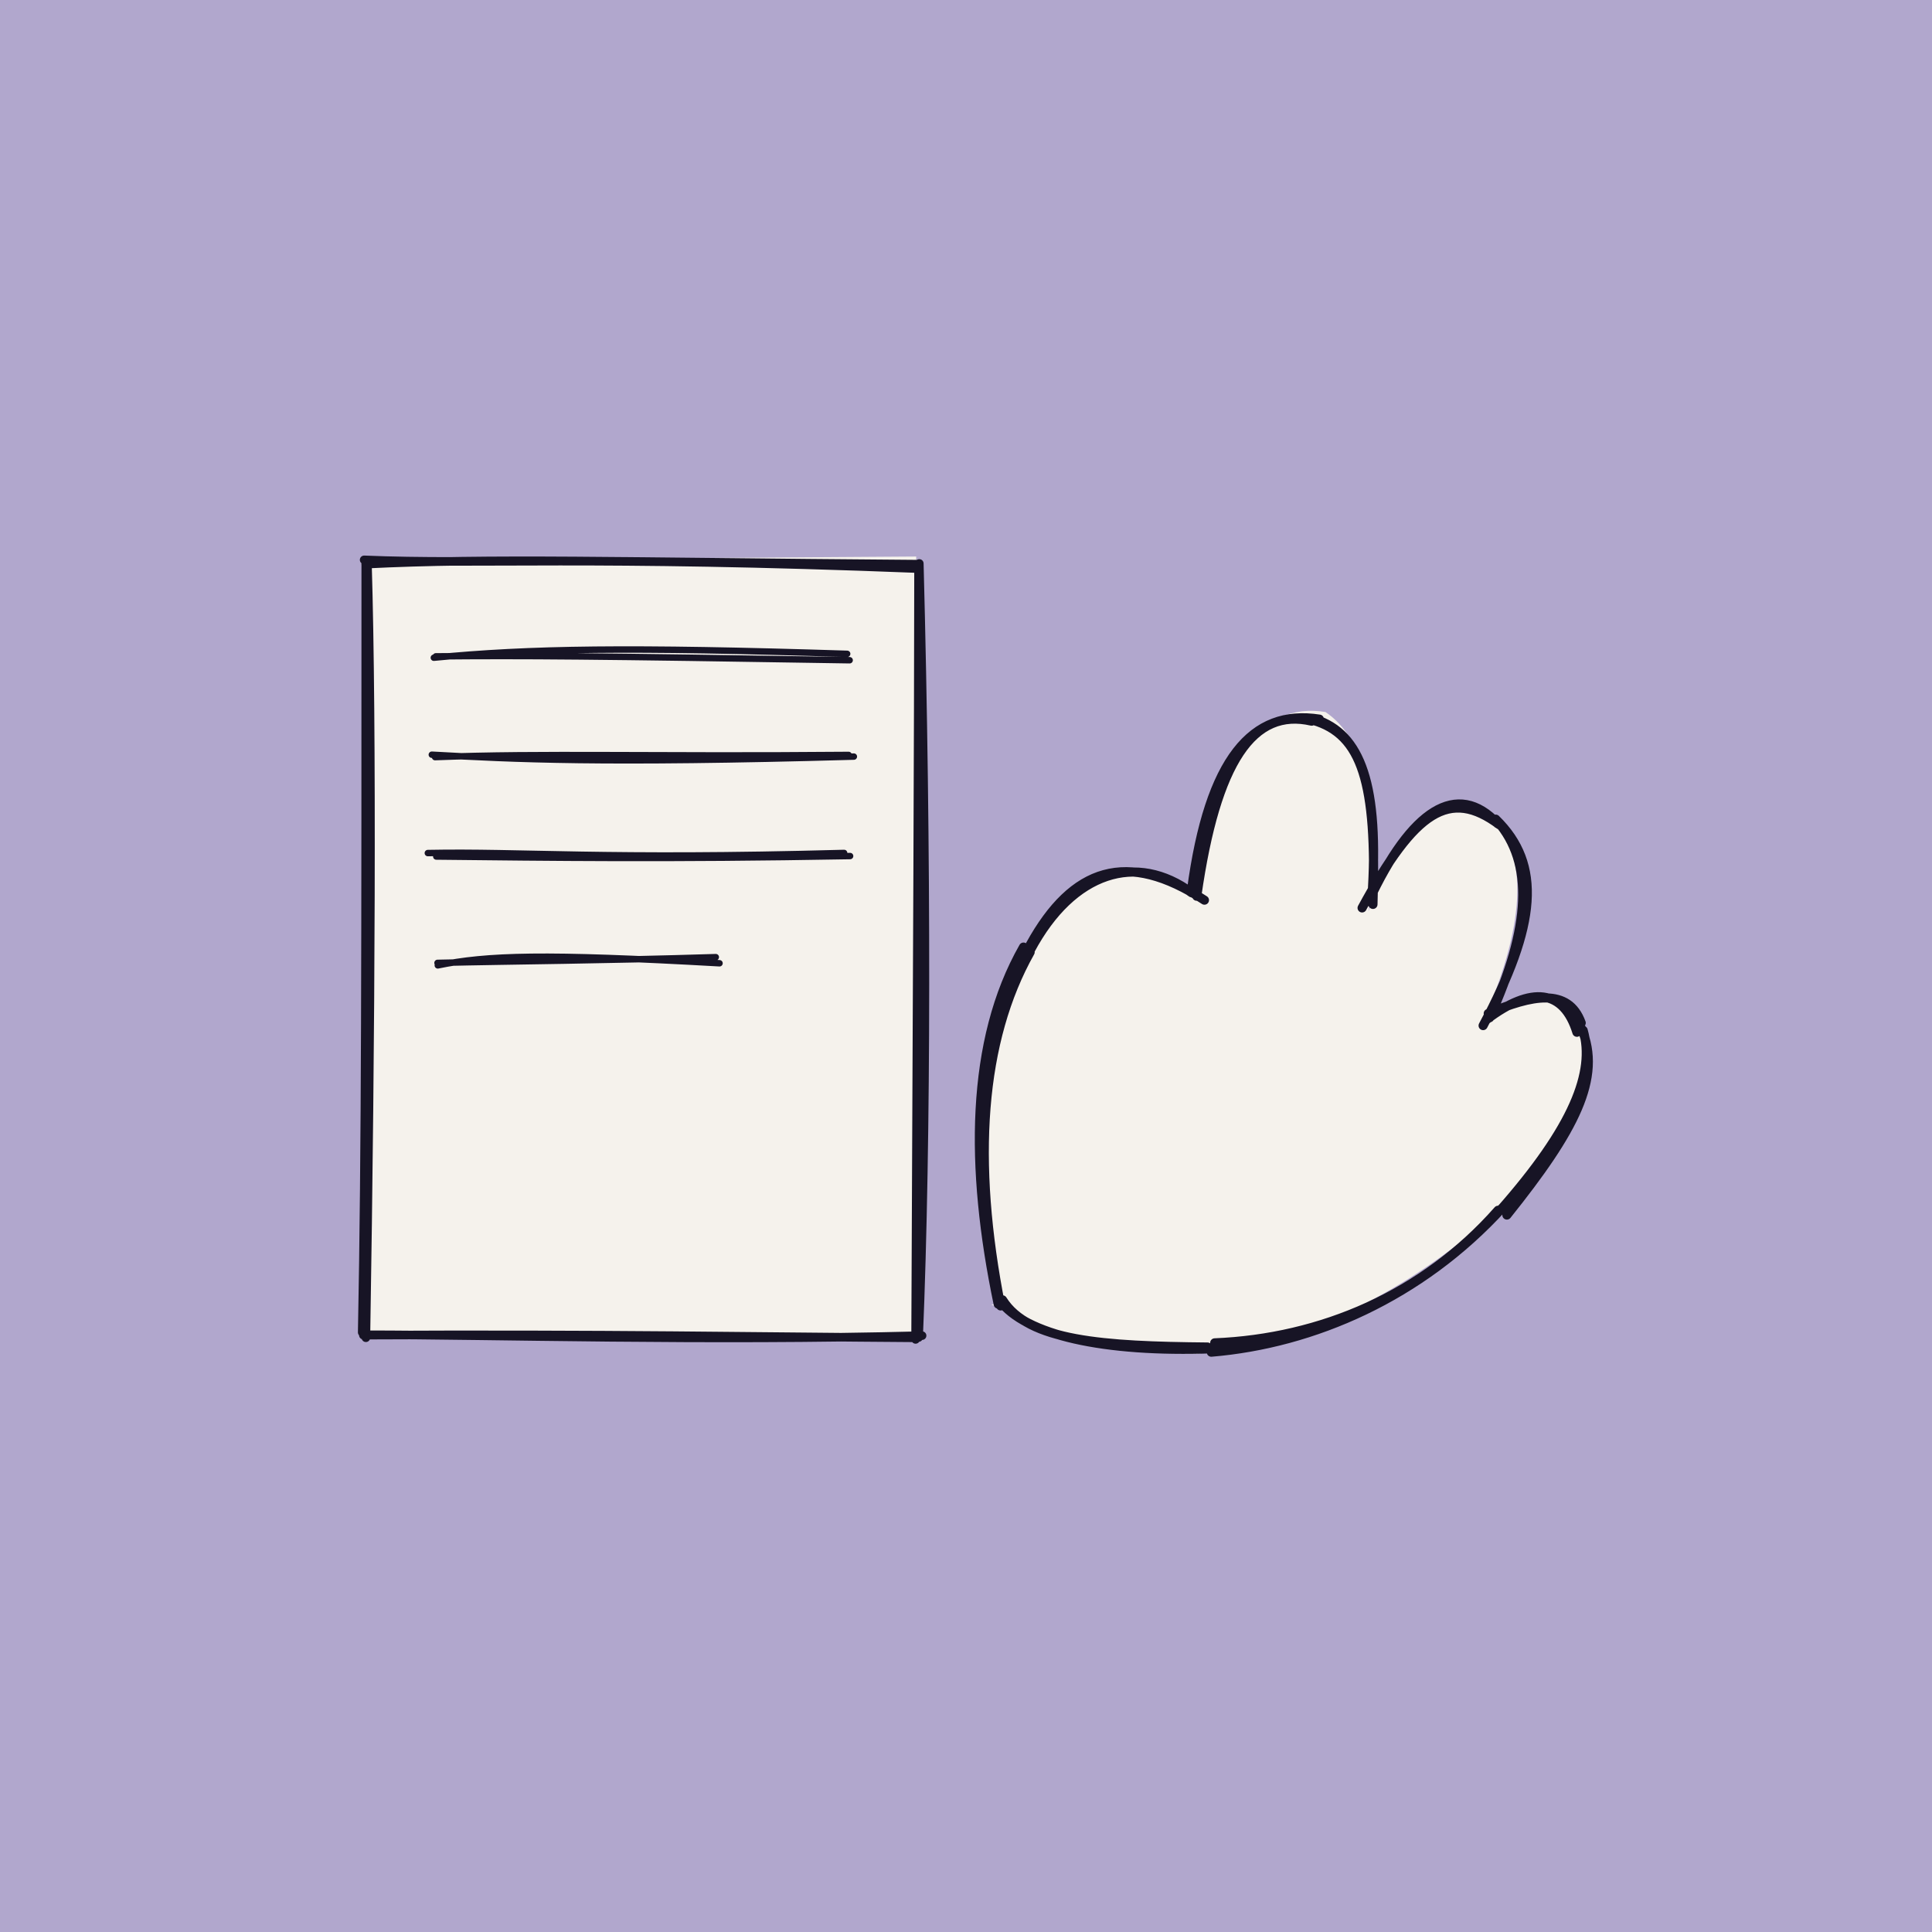
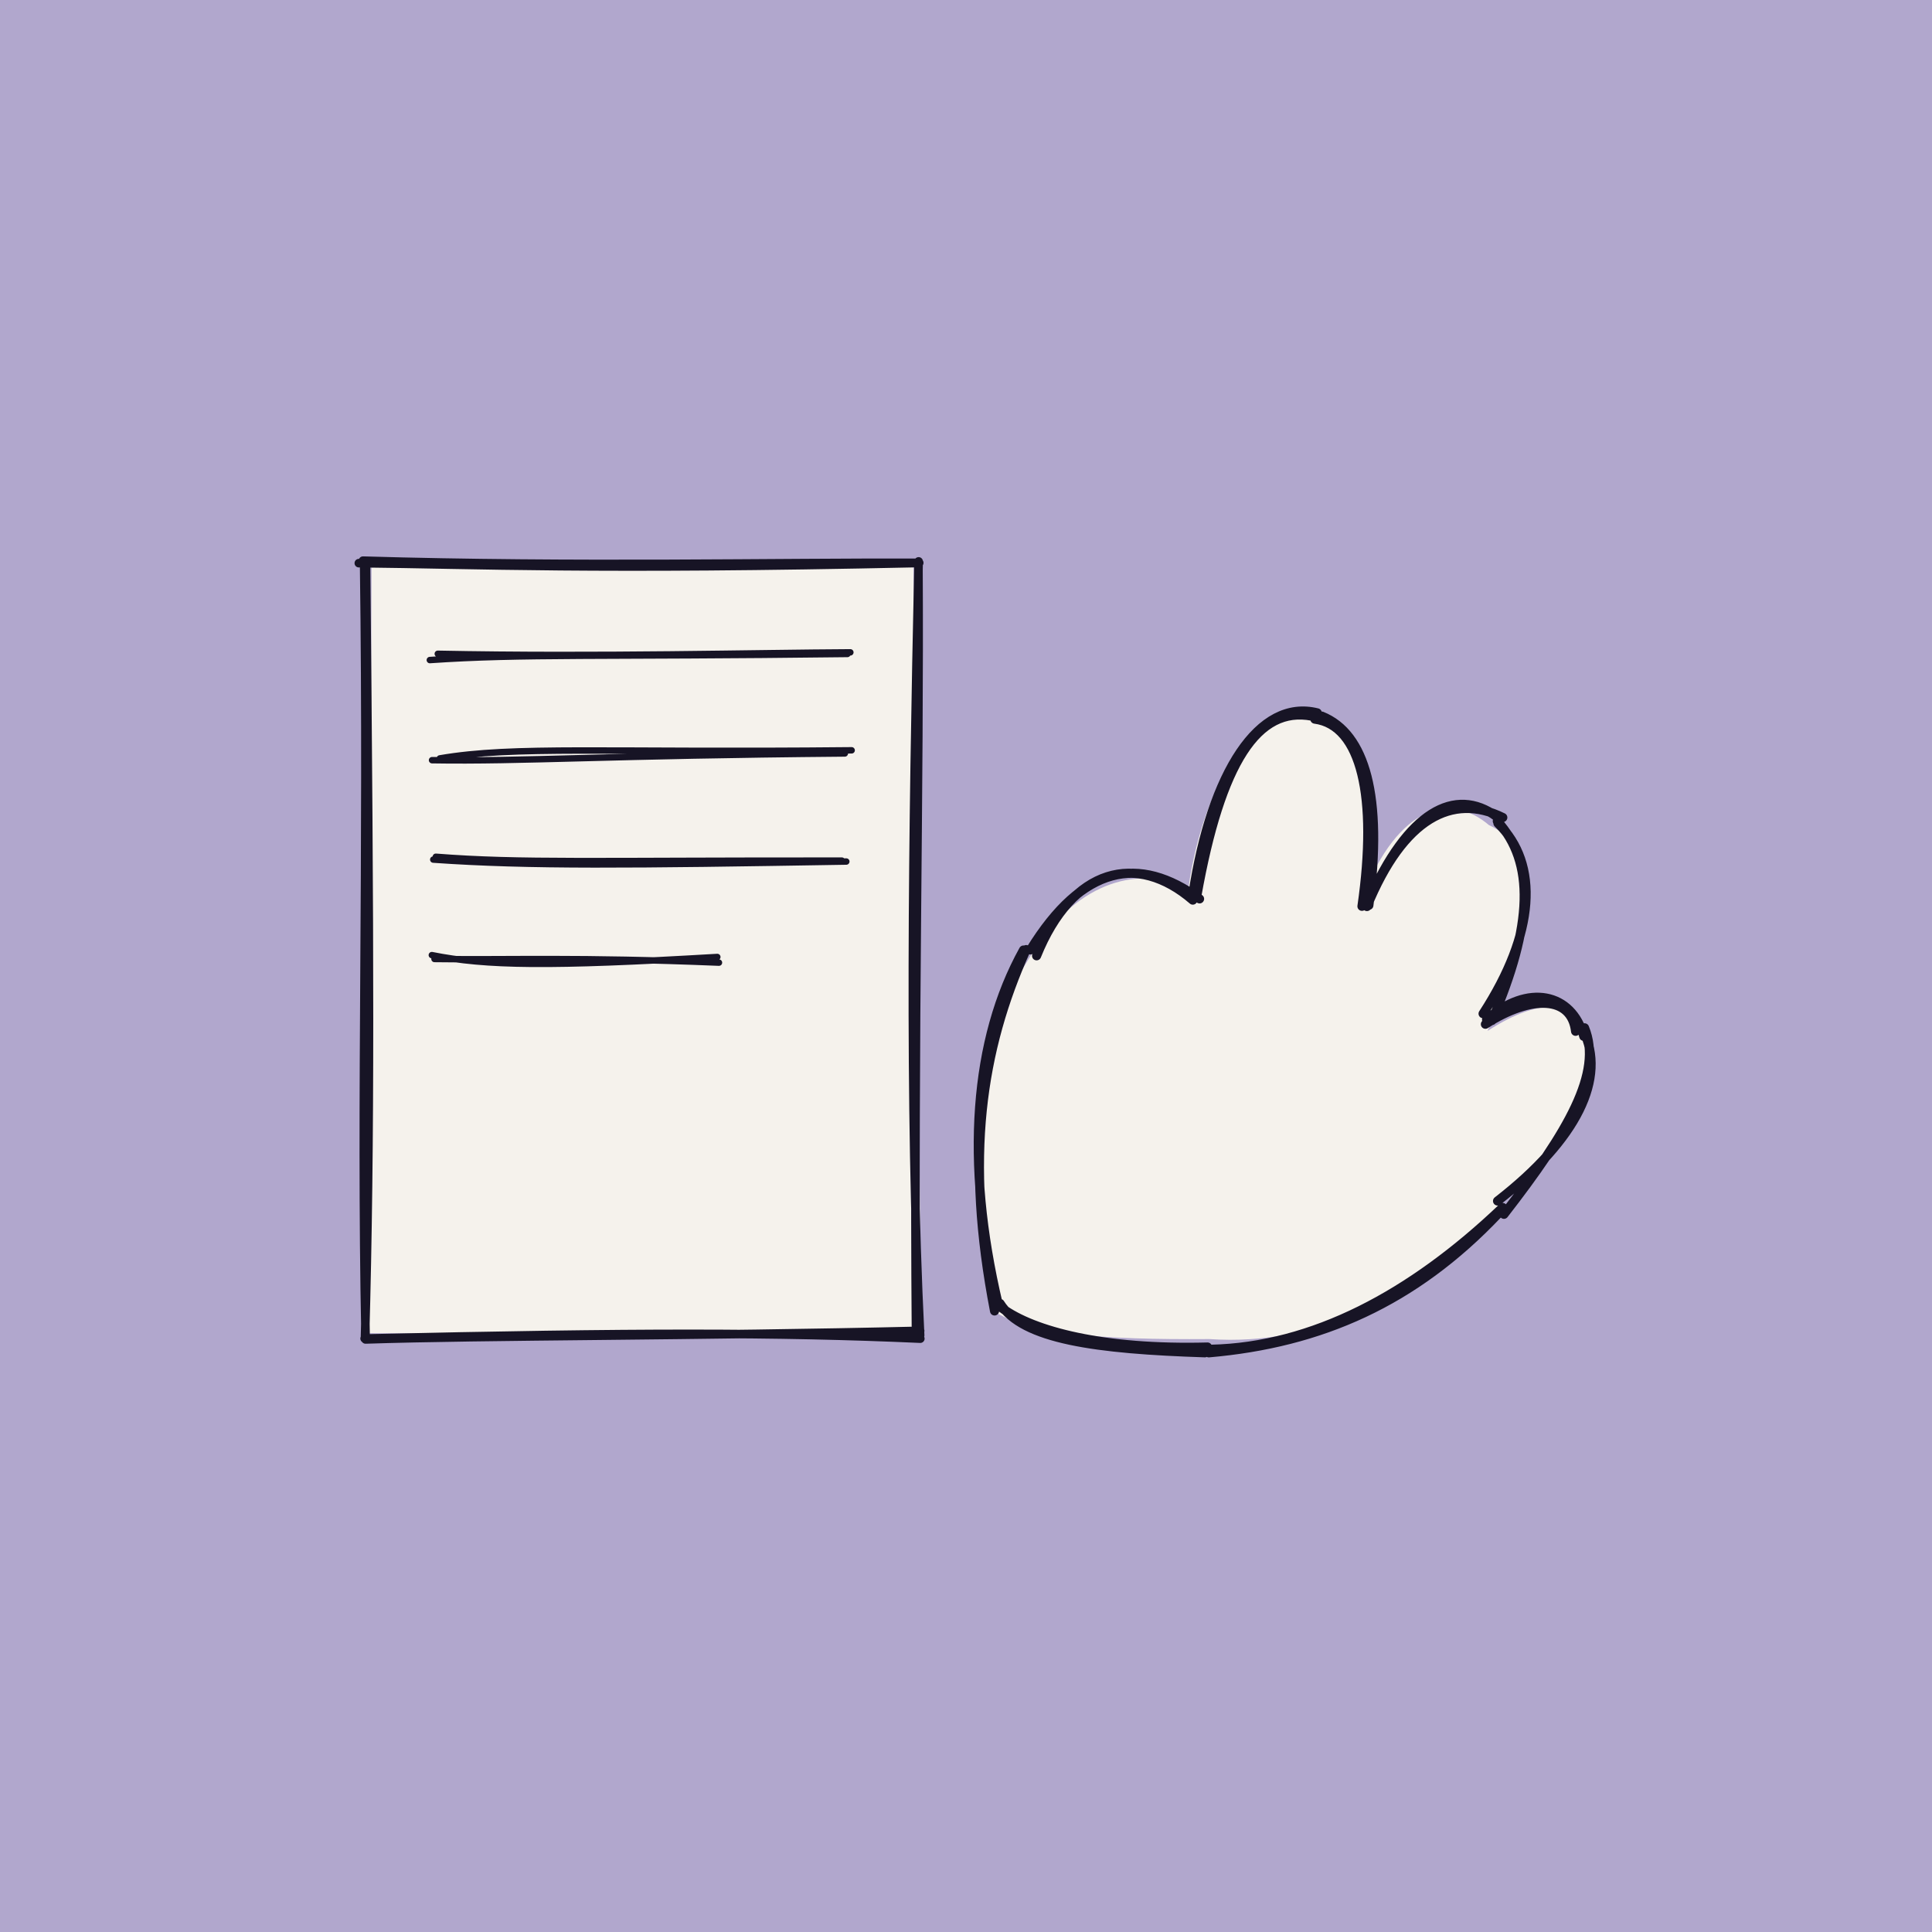
<svg xmlns="http://www.w3.org/2000/svg" width="720" height="720" viewBox="0 0 720 720">
  <rect width="720" height="720" fill="#b1a7cd" />
-   <path d="M135.378 208.819 L341.441 207.402 L339.971 499.891 L137.419 497.026" stroke="none" stroke-width="0" fill="#F5F2EC" stroke-linecap="round" stroke-linejoin="round" />
-   <path d="M135.705 208.643 C178.341 210.428, 218.556 207.064, 342.494 211.913 M136.276 210.241 C182.735 207.91, 229.125 209.418, 341.52 210.249 M342.316 211.61 C342.238 279.246, 341.896 352.671, 341.216 499.159 M342.597 209.985 C345.437 317.805, 345.415 424.511, 342.34 498.46 M343.633 497.753 C263.24 499.836, 183.218 497.458, 136.532 497.427 M341.271 498.569 C284.737 498.202, 224.933 497.101, 135.414 497.57 M134.988 496.538 C136.329 427.879, 136.292 353.974, 136.311 209.663 M136.354 498.537 C138.235 384.651, 138.762 269.81, 136.928 209.96" stroke="#171425" stroke-width="3.2" fill="none" stroke-linecap="round" stroke-linejoin="round" />
-   <path d="M162.413 244.605 C195.043 244.296, 221.531 244.503, 316.638 246.05 M161.678 245.11 C197.203 241.619, 234.715 241.107, 315.716 243.666" stroke="#171425" stroke-width="2.4" fill="none" stroke-linecap="round" stroke-linejoin="round" />
-   <path d="M160.927 281.258 C192.028 282.964, 223.404 284.61, 318.207 281.96 M162.135 282.154 C202.362 280.628, 242.704 281.976, 316.261 281.345" stroke="#171425" stroke-width="2.4" fill="none" stroke-linecap="round" stroke-linejoin="round" />
-   <path d="M159.442 317.911 C194.213 317.228, 225.278 320.312, 314.575 317.87 M162.591 319.198 C204.922 319.638, 248.092 320.245, 316.807 319.024" stroke="#171425" stroke-width="2.4" fill="none" stroke-linecap="round" stroke-linejoin="round" />
-   <path d="M163.156 359.764 C181.541 355.971, 202.636 355.294, 268.143 358.98 M163.048 358.842 C193.035 358.144, 224.589 358.011, 266.752 356.702" stroke="#171425" stroke-width="2.4" fill="none" stroke-linecap="round" stroke-linejoin="round" />
-   <path d="M372 486 C363.36 431.695, 360.905 391.73, 381.649 355.318 C402.722 327.06, 420.863 318.813, 445.814 332.854 C451.749 283.922, 469.952 261.292, 493.965 265.351 C507.786 274.624, 515.924 298.296, 509.965 339.646 C522.556 305.299, 538.732 294.58, 555.288 304.53 C568.71 316.588, 569.892 341.646, 552.511 381.064 C573.451 367.549, 582.365 372.848, 588 382.485 C596.021 397.703, 585.382 422.776, 557.395 452.126 C524.122 480.947, 490.46 499.3, 445.902 504.524 C409.401 504.799, 386.761 494.014, 369.377 486.134 C372 486, 372 486, 372 486" stroke="none" stroke-width="0" fill="#F5F2EC" stroke-linecap="round" stroke-linejoin="round" />
-   <path d="M372 486 C361.372 435.157, 361.536 387.904, 381.432 352.954 M372.922 486.684 C362.242 432.518, 365.345 387.877, 383.903 354.83 M384 354 C399.799 324.546, 423.746 317.645, 444.091 332.7 M383.941 352.106 C399.839 323.257, 419.99 316.654, 448.859 335.46 M446 334 C453.217 283.38, 467.069 263.718, 488.818 268.755 M444.059 331.637 C450.624 282.657, 466.629 264.113, 491.685 267.997 M490 268 C507.184 273.429, 514.148 292.675, 511.259 334.738 M489.373 268.439 C507.609 273.778, 513.155 291.678, 511.66 337.04 M510 336 C525.97 301.672, 543.066 290.811, 558.107 306.941 M507.615 338.353 C527.231 302.222, 540.201 293.496, 558.814 307.391 M558 306 C571.657 321.659, 570.448 345.533, 555.141 379.285 M557.394 305.271 C574.82 322.201, 572.655 344.798, 552.716 382.206 M554 380 C570.717 367.273, 582.703 368.715, 587.663 384.691 M554.625 377.689 C570.739 370.841, 584.481 367.93, 589.272 381.213 M590 384 C594.441 399.425, 586.59 419.933, 558.934 451.235 M589.375 383.276 C597.183 401.645, 586.835 421.287, 561.572 452.81 M560 450 C529.515 483.418, 489.393 500.758, 451.416 503.916 M558.292 451.034 C530.38 482.679, 492.221 498.829, 452.688 500.443 M450 502 C411.257 501.645, 383.222 499.853, 373.604 484.415 M451.852 502.659 C411.368 504.091, 382.005 497.564, 372.484 484.556 M372 486 C372 486, 372 486, 372 486 M372 486 C372 486, 372 486, 372 486" stroke="#171425" stroke-width="3.4" fill="none" stroke-linecap="round" stroke-linejoin="round" />
+   <path d="M138.487 210.07 L340.381 211.415 L343.346 497.402 L137.503 496.824" stroke="none" stroke-width="0" fill="#F5F2EC" stroke-linecap="round" stroke-linejoin="round" />
+   <path d="M133.725 209.87 C178.002 210.311, 220.267 212.469, 341.761 209.831 M135.275 208.944 C214.031 211.281, 291.017 209.535, 342.573 209.755 M342.271 210.155 C342.783 295.09, 340.462 381.78, 341.367 496.61 M342.343 209.22 C340.092 311.197, 338.71 412.701, 342.906 497.636 M342.908 495.96 C260.299 497.925, 180.396 497.709, 136.24 499.172 M342.973 498.874 C289.82 496.511, 236.561 496.5, 135.891 498.829 M136.226 497.206 C134.397 407.79, 137.255 321.784, 135.71 210.291 M136.027 498.492 C138.082 424.587, 137.784 352.221, 136.399 209.656" stroke="#171425" stroke-width="3.2" fill="none" stroke-linecap="round" stroke-linejoin="round" />
+   <path d="M160.188 245.985 C194.654 243.621, 223.435 244.834, 315.815 243.71 M163.153 243.654 C222.949 244.83, 282.821 243.263, 316.899 243.112" stroke="#171425" stroke-width="2.4" fill="none" stroke-linecap="round" stroke-linejoin="round" />
+   <path d="M163.903 282.638 C191.639 277.885, 225.308 280.536, 317.383 279.621 M161.01 283.298 C194.709 283.839, 226.61 281.532, 314.844 280.79" stroke="#171425" stroke-width="2.4" fill="none" stroke-linecap="round" stroke-linejoin="round" />
+   <path d="M162.417 319.291 C193.824 321.753, 221.981 320.642, 313.751 320.731 M161.467 320.342 C197.268 322.848, 234.598 322.4, 315.39 321.069" stroke="#171425" stroke-width="2.4" fill="none" stroke-linecap="round" stroke-linejoin="round" />
+   <path d="M160.932 355.944 C181.145 359.994, 204.528 360.322, 267.32 356.641 M161.923 357.386 C190.135 357.791, 215.401 356.603, 267.935 358.748" stroke="#171425" stroke-width="2.4" fill="none" stroke-linecap="round" stroke-linejoin="round" />
+   <path d="M372 486 C360.46 434.204, 361.929 388.185, 386.055 353.267 C401.965 328.605, 424.955 322.171, 442.822 331.304 C448.994 288.297, 469.618 260.641, 491.674 268.012 C503.936 275.884, 518.038 296.341, 507.724 334.197 C521.344 299.816, 540.541 295.283, 554.877 307.487 C576.336 317.458, 570.46 348.623, 554.363 384.199 C574.848 370.971, 587.454 373.335, 589.251 385.621 C600.16 402.114, 588.969 424.352, 560.183 447.883 C527.157 483.326, 491.696 501.776, 450.694 499.031 C410.049 499.327, 383.559 497.284, 370.14 488.507 C372 486, 372 486, 372 486" stroke="none" stroke-width="0" fill="#F5F2EC" stroke-linecap="round" stroke-linejoin="round" />
+   <path d="M372 486 C359.472 432.933, 362.915 387.496, 381.435 354.051 M370.637 488.552 C359.552 431.176, 365.538 391.539, 382.431 353.883 M384 354 C403.506 322.352, 424.386 318.541, 447.041 334.987 M386.308 356.196 C399.632 323.189, 423.749 317.509, 444.526 335.446 M446 334 C454.958 283.58, 468.885 263.154, 488.801 266.872 M444.539 333.292 C451.5 287.551, 469.334 260.256, 490.907 265.661 M490 268 C507.379 270.281, 513.422 297.059, 507.564 337.75 M492.558 266.867 C508.879 273.401, 515.41 296.873, 510.137 337.378 M510 336 C524.594 302.356, 542.325 293.045, 557.681 304.278 M509.42 337.836 C522.956 304.821, 541.313 295.386, 560.048 304.664 M558 306 C571.998 321.317, 571.332 344.735, 556.028 380.299 M558.229 306.777 C573.824 322.063, 572.148 347.78, 552.703 377.766 M554 380 C569.311 366.463, 585.812 369.965, 590.231 386.218 M553.565 381.702 C570.835 370.609, 585.659 371.18, 587.173 384.332 M590 384 C598.803 401.59, 587.93 424.424, 558.093 447.576 M590.511 383.037 C597.342 399.684, 584.472 421.634, 560.477 452.531 M560 450 C525.654 482.762, 489 501.962, 451.417 502.826 M558.073 452.593 C527.004 485.301, 492.196 500.553, 450.477 504.158 M450 502 C410.977 503.022, 385.179 496.1, 373.433 487.51 M449.01 504.144 C408.595 502.832, 381.139 499.203, 372.683 485.75 M372 486 C372 486, 372 486, 372 486 M372 486 C372 486, 372 486, 372 486" stroke="#171425" stroke-width="3.4" fill="none" stroke-linecap="round" stroke-linejoin="round" />
</svg>
